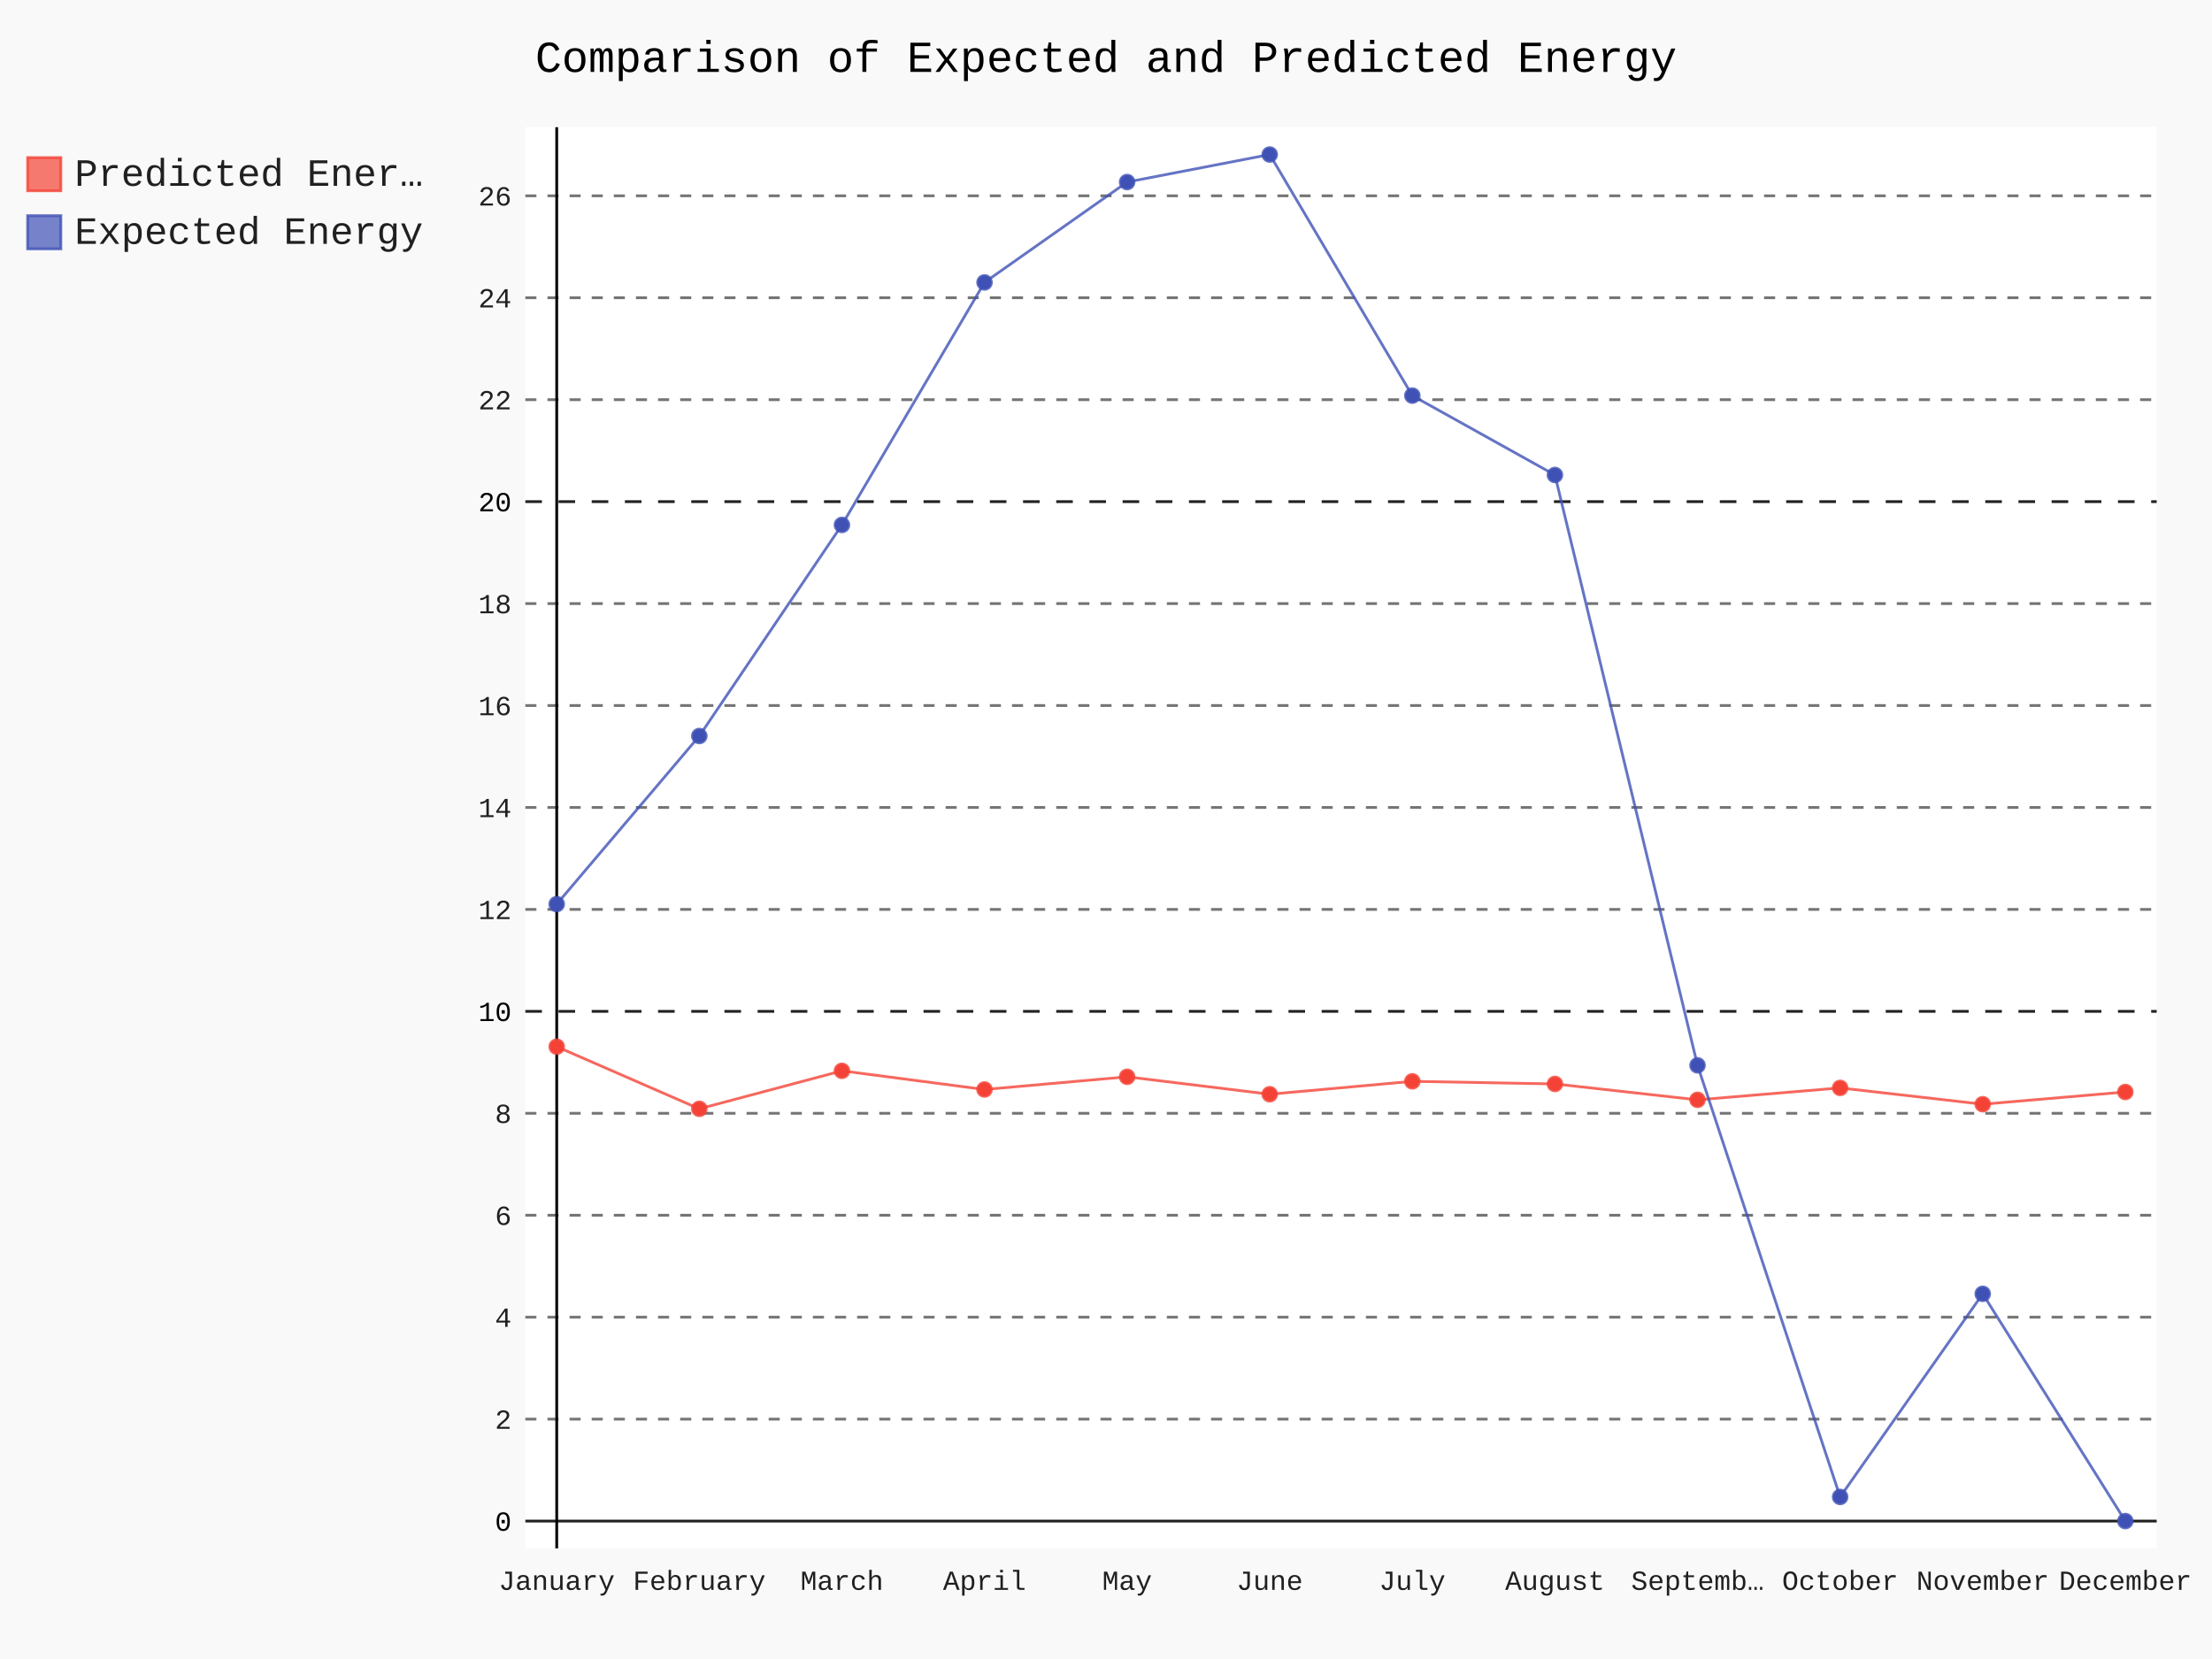
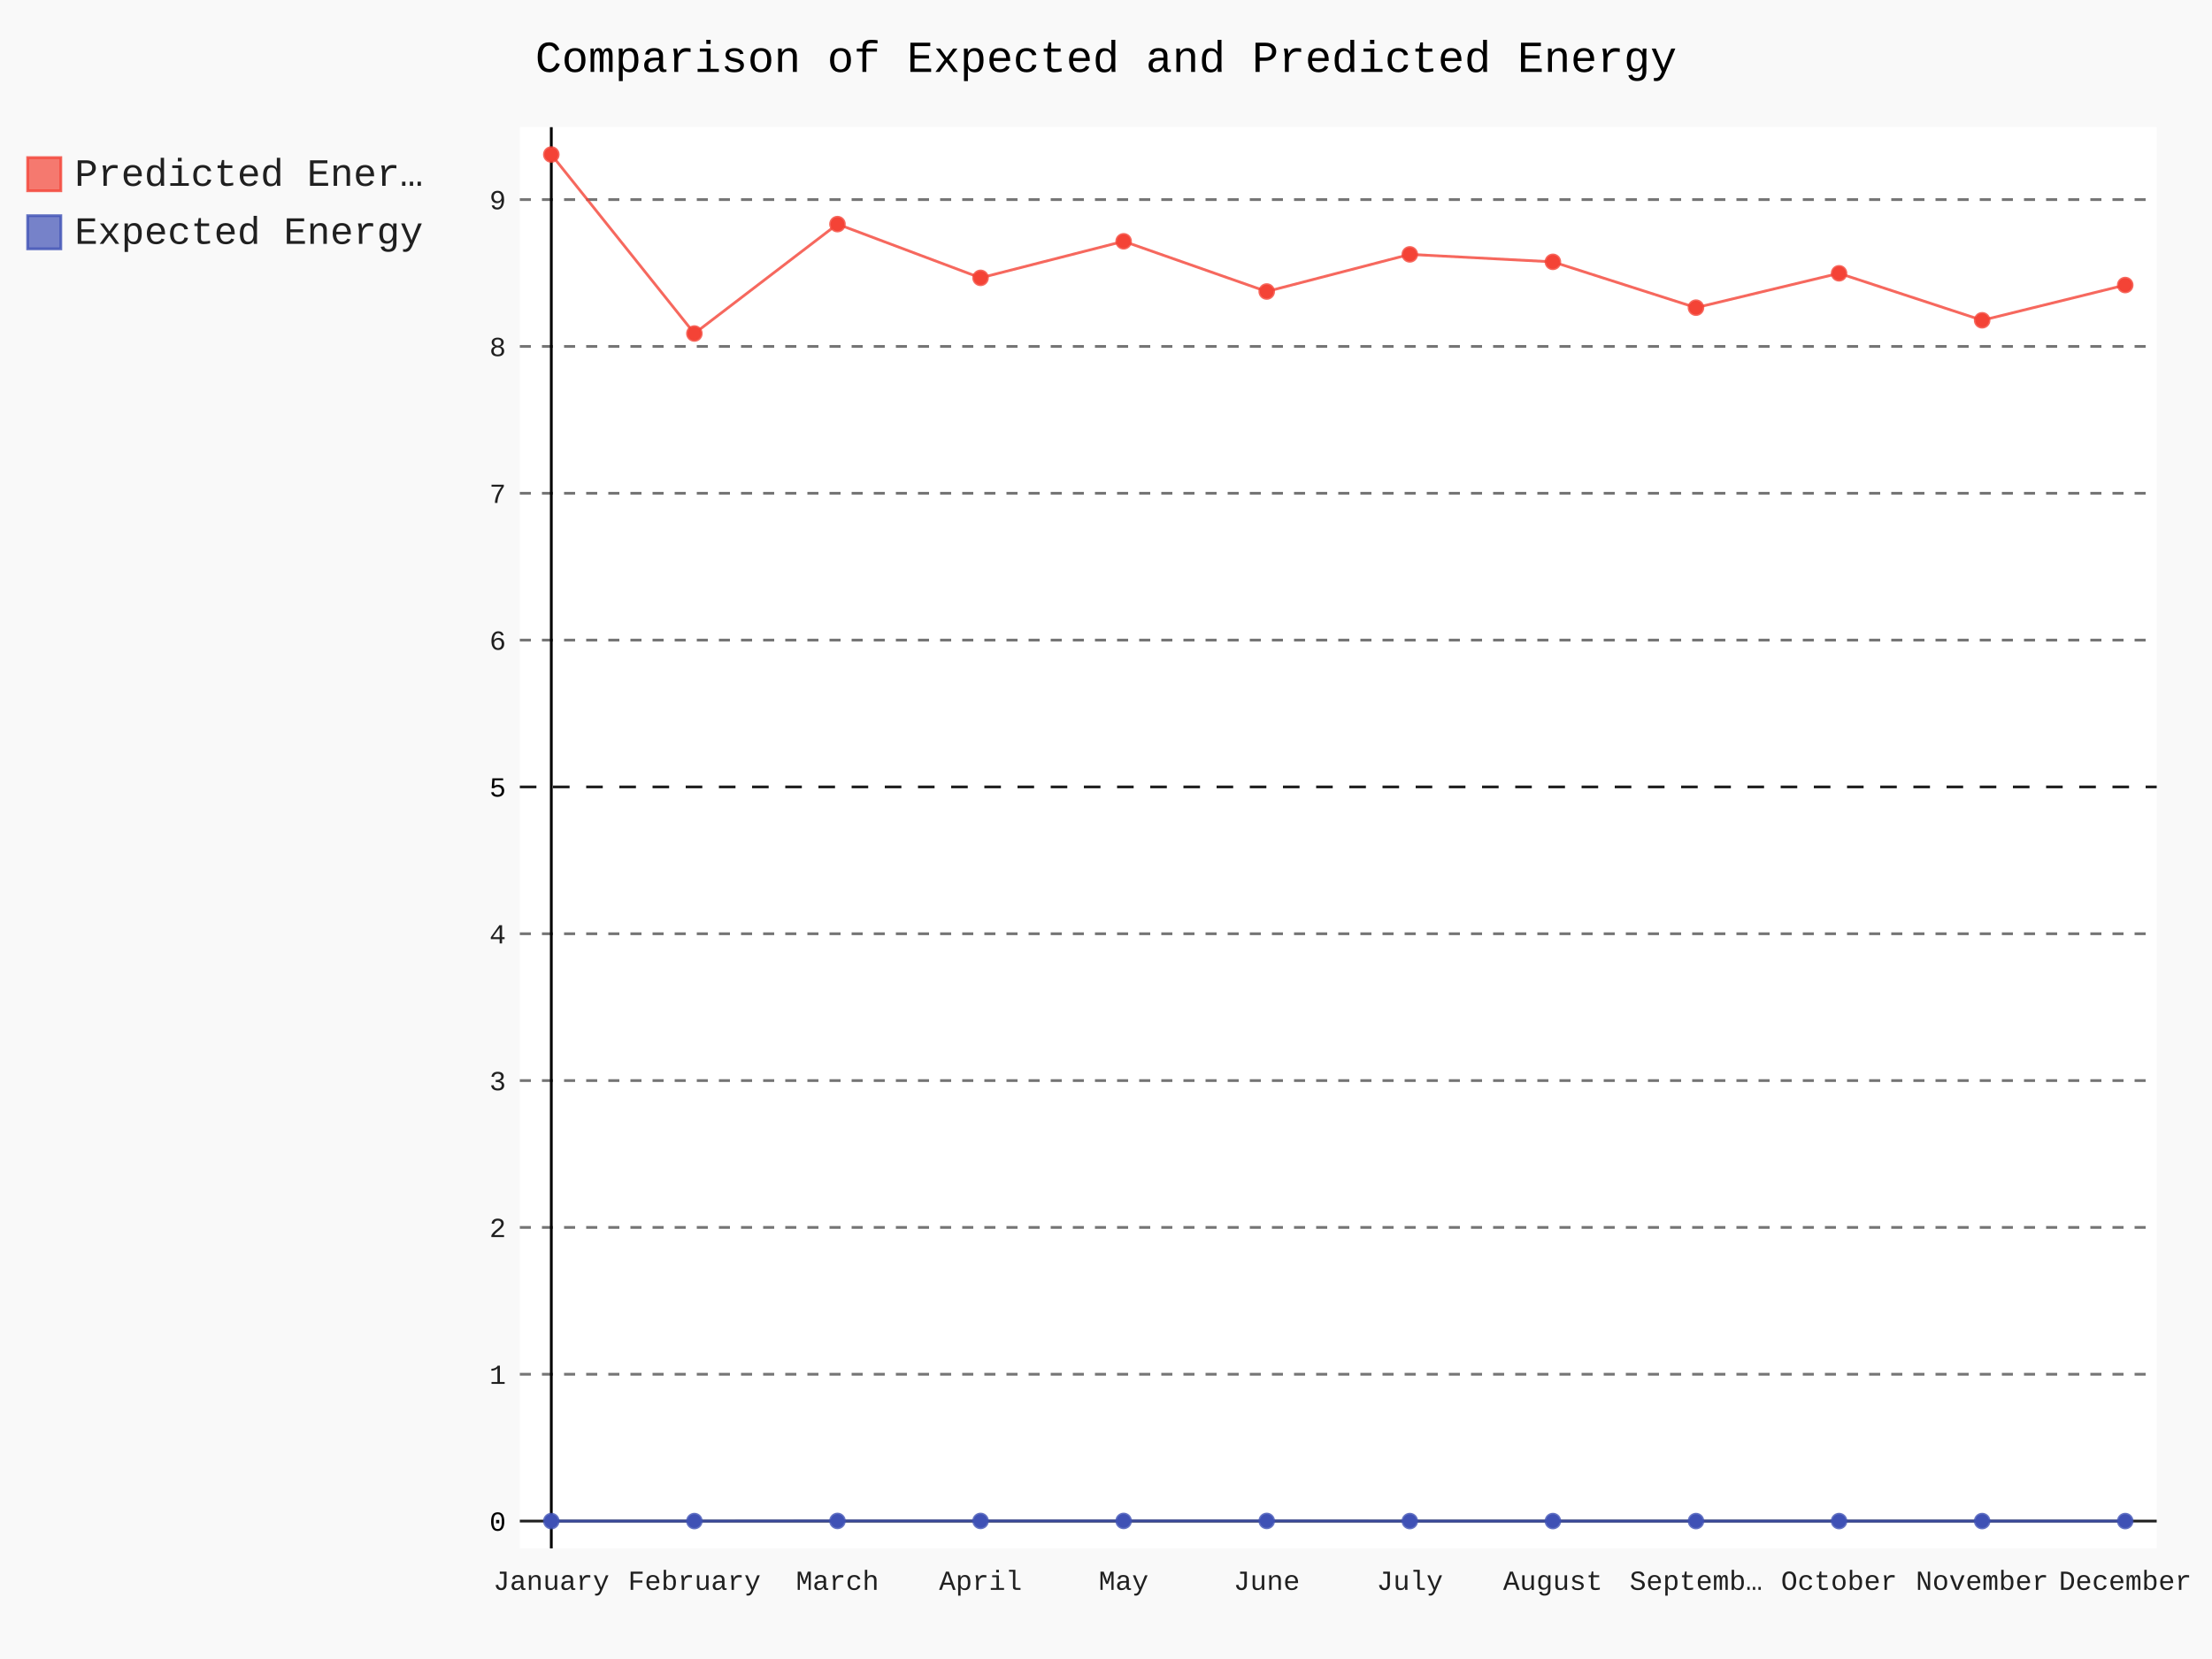
- <svg xmlns="http://www.w3.org/2000/svg" id="chart-1cb08b0c-9a90-4ccc-8228-9f3aaa902e39" class="pygal-chart" viewBox="0 0 800 600">
+ <svg xmlns="http://www.w3.org/2000/svg" id="chart-74e27a74-7e6e-46dc-b994-f48b1305b9dd" class="pygal-chart" viewBox="0 0 800 600">
  <defs>
-     <style type="text/css">#chart-1cb08b0c-9a90-4ccc-8228-9f3aaa902e39{-webkit-user-select:none;-webkit-font-smoothing:antialiased;font-family:Consolas,"Liberation Mono",Menlo,Courier,monospace}#chart-1cb08b0c-9a90-4ccc-8228-9f3aaa902e39 .title{font-family:Consolas,"Liberation Mono",Menlo,Courier,monospace;font-size:16px}#chart-1cb08b0c-9a90-4ccc-8228-9f3aaa902e39 .legends .legend text{font-family:Consolas,"Liberation Mono",Menlo,Courier,monospace;font-size:14px}#chart-1cb08b0c-9a90-4ccc-8228-9f3aaa902e39 .axis text{font-family:Consolas,"Liberation Mono",Menlo,Courier,monospace;font-size:10px}#chart-1cb08b0c-9a90-4ccc-8228-9f3aaa902e39 .axis text.major{font-family:Consolas,"Liberation Mono",Menlo,Courier,monospace;font-size:10px}#chart-1cb08b0c-9a90-4ccc-8228-9f3aaa902e39 .text-overlay text.value{font-family:Consolas,"Liberation Mono",Menlo,Courier,monospace;font-size:16px}#chart-1cb08b0c-9a90-4ccc-8228-9f3aaa902e39 .text-overlay text.label{font-family:Consolas,"Liberation Mono",Menlo,Courier,monospace;font-size:10px}#chart-1cb08b0c-9a90-4ccc-8228-9f3aaa902e39 .tooltip{font-family:Consolas,"Liberation Mono",Menlo,Courier,monospace;font-size:14px}#chart-1cb08b0c-9a90-4ccc-8228-9f3aaa902e39 text.no_data{font-family:Consolas,"Liberation Mono",Menlo,Courier,monospace;font-size:64px}
- #chart-1cb08b0c-9a90-4ccc-8228-9f3aaa902e39{background-color:rgba(249,249,249,1)}#chart-1cb08b0c-9a90-4ccc-8228-9f3aaa902e39 path,#chart-1cb08b0c-9a90-4ccc-8228-9f3aaa902e39 line,#chart-1cb08b0c-9a90-4ccc-8228-9f3aaa902e39 rect,#chart-1cb08b0c-9a90-4ccc-8228-9f3aaa902e39 circle{-webkit-transition:150ms;-moz-transition:150ms;transition:150ms}#chart-1cb08b0c-9a90-4ccc-8228-9f3aaa902e39 .graph &gt; .background{fill:rgba(249,249,249,1)}#chart-1cb08b0c-9a90-4ccc-8228-9f3aaa902e39 .plot &gt; .background{fill:rgba(255,255,255,1)}#chart-1cb08b0c-9a90-4ccc-8228-9f3aaa902e39 .graph{fill:rgba(0,0,0,.87)}#chart-1cb08b0c-9a90-4ccc-8228-9f3aaa902e39 text.no_data{fill:rgba(0,0,0,1)}#chart-1cb08b0c-9a90-4ccc-8228-9f3aaa902e39 .title{fill:rgba(0,0,0,1)}#chart-1cb08b0c-9a90-4ccc-8228-9f3aaa902e39 .legends .legend text{fill:rgba(0,0,0,.87)}#chart-1cb08b0c-9a90-4ccc-8228-9f3aaa902e39 .legends .legend:hover text{fill:rgba(0,0,0,1)}#chart-1cb08b0c-9a90-4ccc-8228-9f3aaa902e39 .axis .line{stroke:rgba(0,0,0,1)}#chart-1cb08b0c-9a90-4ccc-8228-9f3aaa902e39 .axis .guide.line{stroke:rgba(0,0,0,.54)}#chart-1cb08b0c-9a90-4ccc-8228-9f3aaa902e39 .axis .major.line{stroke:rgba(0,0,0,.87)}#chart-1cb08b0c-9a90-4ccc-8228-9f3aaa902e39 .axis text.major{fill:rgba(0,0,0,1)}#chart-1cb08b0c-9a90-4ccc-8228-9f3aaa902e39 .axis.y .guides:hover .guide.line,#chart-1cb08b0c-9a90-4ccc-8228-9f3aaa902e39 .line-graph .axis.x .guides:hover .guide.line,#chart-1cb08b0c-9a90-4ccc-8228-9f3aaa902e39 .stackedline-graph .axis.x .guides:hover .guide.line,#chart-1cb08b0c-9a90-4ccc-8228-9f3aaa902e39 .xy-graph .axis.x .guides:hover .guide.line{stroke:rgba(0,0,0,1)}#chart-1cb08b0c-9a90-4ccc-8228-9f3aaa902e39 .axis .guides:hover text{fill:rgba(0,0,0,1)}#chart-1cb08b0c-9a90-4ccc-8228-9f3aaa902e39 .reactive{fill-opacity:.7;stroke-opacity:.8}#chart-1cb08b0c-9a90-4ccc-8228-9f3aaa902e39 .ci{stroke:rgba(0,0,0,.87)}#chart-1cb08b0c-9a90-4ccc-8228-9f3aaa902e39 .reactive.active,#chart-1cb08b0c-9a90-4ccc-8228-9f3aaa902e39 .active .reactive{fill-opacity:.8;stroke-opacity:.9;stroke-width:4}#chart-1cb08b0c-9a90-4ccc-8228-9f3aaa902e39 .ci .reactive.active{stroke-width:1.5}#chart-1cb08b0c-9a90-4ccc-8228-9f3aaa902e39 .series text{fill:rgba(0,0,0,1)}#chart-1cb08b0c-9a90-4ccc-8228-9f3aaa902e39 .tooltip rect{fill:rgba(255,255,255,1);stroke:rgba(0,0,0,1);-webkit-transition:opacity 150ms;-moz-transition:opacity 150ms;transition:opacity 150ms}#chart-1cb08b0c-9a90-4ccc-8228-9f3aaa902e39 .tooltip .label{fill:rgba(0,0,0,.87)}#chart-1cb08b0c-9a90-4ccc-8228-9f3aaa902e39 .tooltip .label{fill:rgba(0,0,0,.87)}#chart-1cb08b0c-9a90-4ccc-8228-9f3aaa902e39 .tooltip .legend{font-size:.8em;fill:rgba(0,0,0,.54)}#chart-1cb08b0c-9a90-4ccc-8228-9f3aaa902e39 .tooltip .x_label{font-size:.6em;fill:rgba(0,0,0,1)}#chart-1cb08b0c-9a90-4ccc-8228-9f3aaa902e39 .tooltip .xlink{font-size:.5em;text-decoration:underline}#chart-1cb08b0c-9a90-4ccc-8228-9f3aaa902e39 .tooltip .value{font-size:1.5em}#chart-1cb08b0c-9a90-4ccc-8228-9f3aaa902e39 .bound{font-size:.5em}#chart-1cb08b0c-9a90-4ccc-8228-9f3aaa902e39 .max-value{font-size:.75em;fill:rgba(0,0,0,.54)}#chart-1cb08b0c-9a90-4ccc-8228-9f3aaa902e39 .map-element{fill:rgba(255,255,255,1);stroke:rgba(0,0,0,.54) !important}#chart-1cb08b0c-9a90-4ccc-8228-9f3aaa902e39 .map-element .reactive{fill-opacity:inherit;stroke-opacity:inherit}#chart-1cb08b0c-9a90-4ccc-8228-9f3aaa902e39 .color-0,#chart-1cb08b0c-9a90-4ccc-8228-9f3aaa902e39 .color-0 a:visited{stroke:#F44336;fill:#F44336}#chart-1cb08b0c-9a90-4ccc-8228-9f3aaa902e39 .color-1,#chart-1cb08b0c-9a90-4ccc-8228-9f3aaa902e39 .color-1 a:visited{stroke:#3F51B5;fill:#3F51B5}#chart-1cb08b0c-9a90-4ccc-8228-9f3aaa902e39 .text-overlay .color-0 text{fill:black}#chart-1cb08b0c-9a90-4ccc-8228-9f3aaa902e39 .text-overlay .color-1 text{fill:black}
- #chart-1cb08b0c-9a90-4ccc-8228-9f3aaa902e39 text.no_data{text-anchor:middle}#chart-1cb08b0c-9a90-4ccc-8228-9f3aaa902e39 .guide.line{fill:none}#chart-1cb08b0c-9a90-4ccc-8228-9f3aaa902e39 .centered{text-anchor:middle}#chart-1cb08b0c-9a90-4ccc-8228-9f3aaa902e39 .title{text-anchor:middle}#chart-1cb08b0c-9a90-4ccc-8228-9f3aaa902e39 .legends .legend text{fill-opacity:1}#chart-1cb08b0c-9a90-4ccc-8228-9f3aaa902e39 .axis.x text{text-anchor:middle}#chart-1cb08b0c-9a90-4ccc-8228-9f3aaa902e39 .axis.x:not(.web) text[transform]{text-anchor:start}#chart-1cb08b0c-9a90-4ccc-8228-9f3aaa902e39 .axis.x:not(.web) text[transform].backwards{text-anchor:end}#chart-1cb08b0c-9a90-4ccc-8228-9f3aaa902e39 .axis.y text{text-anchor:end}#chart-1cb08b0c-9a90-4ccc-8228-9f3aaa902e39 .axis.y text[transform].backwards{text-anchor:start}#chart-1cb08b0c-9a90-4ccc-8228-9f3aaa902e39 .axis.y2 text{text-anchor:start}#chart-1cb08b0c-9a90-4ccc-8228-9f3aaa902e39 .axis.y2 text[transform].backwards{text-anchor:end}#chart-1cb08b0c-9a90-4ccc-8228-9f3aaa902e39 .axis .guide.line{stroke-dasharray:4,4}#chart-1cb08b0c-9a90-4ccc-8228-9f3aaa902e39 .axis .major.guide.line{stroke-dasharray:6,6}#chart-1cb08b0c-9a90-4ccc-8228-9f3aaa902e39 .horizontal .axis.y .guide.line,#chart-1cb08b0c-9a90-4ccc-8228-9f3aaa902e39 .horizontal .axis.y2 .guide.line,#chart-1cb08b0c-9a90-4ccc-8228-9f3aaa902e39 .vertical .axis.x .guide.line{opacity:0}#chart-1cb08b0c-9a90-4ccc-8228-9f3aaa902e39 .horizontal .axis.always_show .guide.line,#chart-1cb08b0c-9a90-4ccc-8228-9f3aaa902e39 .vertical .axis.always_show .guide.line{opacity:1 !important}#chart-1cb08b0c-9a90-4ccc-8228-9f3aaa902e39 .axis.y .guides:hover .guide.line,#chart-1cb08b0c-9a90-4ccc-8228-9f3aaa902e39 .axis.y2 .guides:hover .guide.line,#chart-1cb08b0c-9a90-4ccc-8228-9f3aaa902e39 .axis.x .guides:hover .guide.line{opacity:1}#chart-1cb08b0c-9a90-4ccc-8228-9f3aaa902e39 .axis .guides:hover text{opacity:1}#chart-1cb08b0c-9a90-4ccc-8228-9f3aaa902e39 .nofill{fill:none}#chart-1cb08b0c-9a90-4ccc-8228-9f3aaa902e39 .subtle-fill{fill-opacity:.2}#chart-1cb08b0c-9a90-4ccc-8228-9f3aaa902e39 .dot{stroke-width:1px;fill-opacity:1}#chart-1cb08b0c-9a90-4ccc-8228-9f3aaa902e39 .dot.active{stroke-width:5px}#chart-1cb08b0c-9a90-4ccc-8228-9f3aaa902e39 .dot.negative{fill:transparent}#chart-1cb08b0c-9a90-4ccc-8228-9f3aaa902e39 text,#chart-1cb08b0c-9a90-4ccc-8228-9f3aaa902e39 tspan{stroke:none !important}#chart-1cb08b0c-9a90-4ccc-8228-9f3aaa902e39 .series text.active{opacity:1}#chart-1cb08b0c-9a90-4ccc-8228-9f3aaa902e39 .tooltip rect{fill-opacity:.95;stroke-width:.5}#chart-1cb08b0c-9a90-4ccc-8228-9f3aaa902e39 .tooltip text{fill-opacity:1}#chart-1cb08b0c-9a90-4ccc-8228-9f3aaa902e39 .showable{visibility:hidden}#chart-1cb08b0c-9a90-4ccc-8228-9f3aaa902e39 .showable.shown{visibility:visible}#chart-1cb08b0c-9a90-4ccc-8228-9f3aaa902e39 .gauge-background{fill:rgba(229,229,229,1);stroke:none}#chart-1cb08b0c-9a90-4ccc-8228-9f3aaa902e39 .bg-lines{stroke:rgba(249,249,249,1);stroke-width:2px}</style>
+     <style type="text/css">#chart-74e27a74-7e6e-46dc-b994-f48b1305b9dd{-webkit-user-select:none;-webkit-font-smoothing:antialiased;font-family:Consolas,"Liberation Mono",Menlo,Courier,monospace}#chart-74e27a74-7e6e-46dc-b994-f48b1305b9dd .title{font-family:Consolas,"Liberation Mono",Menlo,Courier,monospace;font-size:16px}#chart-74e27a74-7e6e-46dc-b994-f48b1305b9dd .legends .legend text{font-family:Consolas,"Liberation Mono",Menlo,Courier,monospace;font-size:14px}#chart-74e27a74-7e6e-46dc-b994-f48b1305b9dd .axis text{font-family:Consolas,"Liberation Mono",Menlo,Courier,monospace;font-size:10px}#chart-74e27a74-7e6e-46dc-b994-f48b1305b9dd .axis text.major{font-family:Consolas,"Liberation Mono",Menlo,Courier,monospace;font-size:10px}#chart-74e27a74-7e6e-46dc-b994-f48b1305b9dd .text-overlay text.value{font-family:Consolas,"Liberation Mono",Menlo,Courier,monospace;font-size:16px}#chart-74e27a74-7e6e-46dc-b994-f48b1305b9dd .text-overlay text.label{font-family:Consolas,"Liberation Mono",Menlo,Courier,monospace;font-size:10px}#chart-74e27a74-7e6e-46dc-b994-f48b1305b9dd .tooltip{font-family:Consolas,"Liberation Mono",Menlo,Courier,monospace;font-size:14px}#chart-74e27a74-7e6e-46dc-b994-f48b1305b9dd text.no_data{font-family:Consolas,"Liberation Mono",Menlo,Courier,monospace;font-size:64px}
+ #chart-74e27a74-7e6e-46dc-b994-f48b1305b9dd{background-color:rgba(249,249,249,1)}#chart-74e27a74-7e6e-46dc-b994-f48b1305b9dd path,#chart-74e27a74-7e6e-46dc-b994-f48b1305b9dd line,#chart-74e27a74-7e6e-46dc-b994-f48b1305b9dd rect,#chart-74e27a74-7e6e-46dc-b994-f48b1305b9dd circle{-webkit-transition:150ms;-moz-transition:150ms;transition:150ms}#chart-74e27a74-7e6e-46dc-b994-f48b1305b9dd .graph &gt; .background{fill:rgba(249,249,249,1)}#chart-74e27a74-7e6e-46dc-b994-f48b1305b9dd .plot &gt; .background{fill:rgba(255,255,255,1)}#chart-74e27a74-7e6e-46dc-b994-f48b1305b9dd .graph{fill:rgba(0,0,0,.87)}#chart-74e27a74-7e6e-46dc-b994-f48b1305b9dd text.no_data{fill:rgba(0,0,0,1)}#chart-74e27a74-7e6e-46dc-b994-f48b1305b9dd .title{fill:rgba(0,0,0,1)}#chart-74e27a74-7e6e-46dc-b994-f48b1305b9dd .legends .legend text{fill:rgba(0,0,0,.87)}#chart-74e27a74-7e6e-46dc-b994-f48b1305b9dd .legends .legend:hover text{fill:rgba(0,0,0,1)}#chart-74e27a74-7e6e-46dc-b994-f48b1305b9dd .axis .line{stroke:rgba(0,0,0,1)}#chart-74e27a74-7e6e-46dc-b994-f48b1305b9dd .axis .guide.line{stroke:rgba(0,0,0,.54)}#chart-74e27a74-7e6e-46dc-b994-f48b1305b9dd .axis .major.line{stroke:rgba(0,0,0,.87)}#chart-74e27a74-7e6e-46dc-b994-f48b1305b9dd .axis text.major{fill:rgba(0,0,0,1)}#chart-74e27a74-7e6e-46dc-b994-f48b1305b9dd .axis.y .guides:hover .guide.line,#chart-74e27a74-7e6e-46dc-b994-f48b1305b9dd .line-graph .axis.x .guides:hover .guide.line,#chart-74e27a74-7e6e-46dc-b994-f48b1305b9dd .stackedline-graph .axis.x .guides:hover .guide.line,#chart-74e27a74-7e6e-46dc-b994-f48b1305b9dd .xy-graph .axis.x .guides:hover .guide.line{stroke:rgba(0,0,0,1)}#chart-74e27a74-7e6e-46dc-b994-f48b1305b9dd .axis .guides:hover text{fill:rgba(0,0,0,1)}#chart-74e27a74-7e6e-46dc-b994-f48b1305b9dd .reactive{fill-opacity:.7;stroke-opacity:.8}#chart-74e27a74-7e6e-46dc-b994-f48b1305b9dd .ci{stroke:rgba(0,0,0,.87)}#chart-74e27a74-7e6e-46dc-b994-f48b1305b9dd .reactive.active,#chart-74e27a74-7e6e-46dc-b994-f48b1305b9dd .active .reactive{fill-opacity:.8;stroke-opacity:.9;stroke-width:4}#chart-74e27a74-7e6e-46dc-b994-f48b1305b9dd .ci .reactive.active{stroke-width:1.5}#chart-74e27a74-7e6e-46dc-b994-f48b1305b9dd .series text{fill:rgba(0,0,0,1)}#chart-74e27a74-7e6e-46dc-b994-f48b1305b9dd .tooltip rect{fill:rgba(255,255,255,1);stroke:rgba(0,0,0,1);-webkit-transition:opacity 150ms;-moz-transition:opacity 150ms;transition:opacity 150ms}#chart-74e27a74-7e6e-46dc-b994-f48b1305b9dd .tooltip .label{fill:rgba(0,0,0,.87)}#chart-74e27a74-7e6e-46dc-b994-f48b1305b9dd .tooltip .label{fill:rgba(0,0,0,.87)}#chart-74e27a74-7e6e-46dc-b994-f48b1305b9dd .tooltip .legend{font-size:.8em;fill:rgba(0,0,0,.54)}#chart-74e27a74-7e6e-46dc-b994-f48b1305b9dd .tooltip .x_label{font-size:.6em;fill:rgba(0,0,0,1)}#chart-74e27a74-7e6e-46dc-b994-f48b1305b9dd .tooltip .xlink{font-size:.5em;text-decoration:underline}#chart-74e27a74-7e6e-46dc-b994-f48b1305b9dd .tooltip .value{font-size:1.5em}#chart-74e27a74-7e6e-46dc-b994-f48b1305b9dd .bound{font-size:.5em}#chart-74e27a74-7e6e-46dc-b994-f48b1305b9dd .max-value{font-size:.75em;fill:rgba(0,0,0,.54)}#chart-74e27a74-7e6e-46dc-b994-f48b1305b9dd .map-element{fill:rgba(255,255,255,1);stroke:rgba(0,0,0,.54) !important}#chart-74e27a74-7e6e-46dc-b994-f48b1305b9dd .map-element .reactive{fill-opacity:inherit;stroke-opacity:inherit}#chart-74e27a74-7e6e-46dc-b994-f48b1305b9dd .color-0,#chart-74e27a74-7e6e-46dc-b994-f48b1305b9dd .color-0 a:visited{stroke:#F44336;fill:#F44336}#chart-74e27a74-7e6e-46dc-b994-f48b1305b9dd .color-1,#chart-74e27a74-7e6e-46dc-b994-f48b1305b9dd .color-1 a:visited{stroke:#3F51B5;fill:#3F51B5}#chart-74e27a74-7e6e-46dc-b994-f48b1305b9dd .text-overlay .color-0 text{fill:black}#chart-74e27a74-7e6e-46dc-b994-f48b1305b9dd .text-overlay .color-1 text{fill:black}
+ #chart-74e27a74-7e6e-46dc-b994-f48b1305b9dd text.no_data{text-anchor:middle}#chart-74e27a74-7e6e-46dc-b994-f48b1305b9dd .guide.line{fill:none}#chart-74e27a74-7e6e-46dc-b994-f48b1305b9dd .centered{text-anchor:middle}#chart-74e27a74-7e6e-46dc-b994-f48b1305b9dd .title{text-anchor:middle}#chart-74e27a74-7e6e-46dc-b994-f48b1305b9dd .legends .legend text{fill-opacity:1}#chart-74e27a74-7e6e-46dc-b994-f48b1305b9dd .axis.x text{text-anchor:middle}#chart-74e27a74-7e6e-46dc-b994-f48b1305b9dd .axis.x:not(.web) text[transform]{text-anchor:start}#chart-74e27a74-7e6e-46dc-b994-f48b1305b9dd .axis.x:not(.web) text[transform].backwards{text-anchor:end}#chart-74e27a74-7e6e-46dc-b994-f48b1305b9dd .axis.y text{text-anchor:end}#chart-74e27a74-7e6e-46dc-b994-f48b1305b9dd .axis.y text[transform].backwards{text-anchor:start}#chart-74e27a74-7e6e-46dc-b994-f48b1305b9dd .axis.y2 text{text-anchor:start}#chart-74e27a74-7e6e-46dc-b994-f48b1305b9dd .axis.y2 text[transform].backwards{text-anchor:end}#chart-74e27a74-7e6e-46dc-b994-f48b1305b9dd .axis .guide.line{stroke-dasharray:4,4}#chart-74e27a74-7e6e-46dc-b994-f48b1305b9dd .axis .major.guide.line{stroke-dasharray:6,6}#chart-74e27a74-7e6e-46dc-b994-f48b1305b9dd .horizontal .axis.y .guide.line,#chart-74e27a74-7e6e-46dc-b994-f48b1305b9dd .horizontal .axis.y2 .guide.line,#chart-74e27a74-7e6e-46dc-b994-f48b1305b9dd .vertical .axis.x .guide.line{opacity:0}#chart-74e27a74-7e6e-46dc-b994-f48b1305b9dd .horizontal .axis.always_show .guide.line,#chart-74e27a74-7e6e-46dc-b994-f48b1305b9dd .vertical .axis.always_show .guide.line{opacity:1 !important}#chart-74e27a74-7e6e-46dc-b994-f48b1305b9dd .axis.y .guides:hover .guide.line,#chart-74e27a74-7e6e-46dc-b994-f48b1305b9dd .axis.y2 .guides:hover .guide.line,#chart-74e27a74-7e6e-46dc-b994-f48b1305b9dd .axis.x .guides:hover .guide.line{opacity:1}#chart-74e27a74-7e6e-46dc-b994-f48b1305b9dd .axis .guides:hover text{opacity:1}#chart-74e27a74-7e6e-46dc-b994-f48b1305b9dd .nofill{fill:none}#chart-74e27a74-7e6e-46dc-b994-f48b1305b9dd .subtle-fill{fill-opacity:.2}#chart-74e27a74-7e6e-46dc-b994-f48b1305b9dd .dot{stroke-width:1px;fill-opacity:1}#chart-74e27a74-7e6e-46dc-b994-f48b1305b9dd .dot.active{stroke-width:5px}#chart-74e27a74-7e6e-46dc-b994-f48b1305b9dd .dot.negative{fill:transparent}#chart-74e27a74-7e6e-46dc-b994-f48b1305b9dd text,#chart-74e27a74-7e6e-46dc-b994-f48b1305b9dd tspan{stroke:none !important}#chart-74e27a74-7e6e-46dc-b994-f48b1305b9dd .series text.active{opacity:1}#chart-74e27a74-7e6e-46dc-b994-f48b1305b9dd .tooltip rect{fill-opacity:.95;stroke-width:.5}#chart-74e27a74-7e6e-46dc-b994-f48b1305b9dd .tooltip text{fill-opacity:1}#chart-74e27a74-7e6e-46dc-b994-f48b1305b9dd .showable{visibility:hidden}#chart-74e27a74-7e6e-46dc-b994-f48b1305b9dd .showable.shown{visibility:visible}#chart-74e27a74-7e6e-46dc-b994-f48b1305b9dd .gauge-background{fill:rgba(229,229,229,1);stroke:none}#chart-74e27a74-7e6e-46dc-b994-f48b1305b9dd .bg-lines{stroke:rgba(249,249,249,1);stroke-width:2px}</style>
  </defs>
  <g class="graph line-graph vertical">
    <rect class="background" height="600" width="800" x="0" y="0" />
-     <g class="plot" transform="translate(190, 46)">
-       <rect class="background" height="514" width="590.0" x="0" y="0" />
+     <g class="plot" transform="translate(188, 46)">
+       <rect class="background" height="514" width="592.0" x="0" y="0" />
      <g class="axis y always_show">
        <g class="guides">
-           <path class="axis major line" d="M0 504.115 h590" />
+           <path class="axis major line" d="M0 504.115 h592" />
          <text class="major" x="-5" y="507.615">0</text>
        </g>
        <g class="guides">
-           <path class="guide line" d="M0 467.246 h590" />
-           <text class="" x="-5" y="470.746">2</text>
-         </g>
-         <g class="guides">
-           <path class="guide line" d="M0 430.377 h590" />
-           <text class="" x="-5" y="433.877">4</text>
-         </g>
-         <g class="guides">
-           <path class="guide line" d="M0 393.508 h590" />
-           <text class="" x="-5" y="397.008">6</text>
-         </g>
-         <g class="guides">
-           <path class="guide line" d="M0 356.639 h590" />
-           <text class="" x="-5" y="360.139">8</text>
-         </g>
-         <g class="guides">
-           <path class="major guide line" d="M0 319.77 h590" />
-           <text class="major" x="-5" y="323.27">10</text>
-         </g>
-         <g class="guides">
-           <path class="guide line" d="M0 282.901 h590" />
-           <text class="" x="-5" y="286.401">12</text>
-         </g>
-         <g class="guides">
-           <path class="guide line" d="M0 246.031 h590" />
-           <text class="" x="-5" y="249.531">14</text>
-         </g>
-         <g class="guides">
-           <path class="guide line" d="M0 209.162 h590" />
-           <text class="" x="-5" y="212.662">16</text>
-         </g>
-         <g class="guides">
-           <path class="guide line" d="M0 172.293 h590" />
-           <text class="" x="-5" y="175.793">18</text>
-         </g>
-         <g class="guides">
-           <path class="major guide line" d="M0 135.424 h590" />
-           <text class="major" x="-5" y="138.924">20</text>
-         </g>
-         <g class="guides">
-           <path class="guide line" d="M0 98.555 h590" />
-           <text class="" x="-5" y="102.055">22</text>
-         </g>
-         <g class="guides">
-           <path class="guide line" d="M0 61.686 h590" />
-           <text class="" x="-5" y="65.186">24</text>
-         </g>
-         <g class="guides">
-           <path class="guide line" d="M0 24.817 h590" />
-           <text class="" x="-5" y="28.317">26</text>
+           <path class="guide line" d="M0 451.012 h592" />
+           <text class="" x="-5" y="454.512">1</text>
+         </g>
+         <g class="guides">
+           <path class="guide line" d="M0 397.909 h592" />
+           <text class="" x="-5" y="401.409">2</text>
+         </g>
+         <g class="guides">
+           <path class="guide line" d="M0 344.806 h592" />
+           <text class="" x="-5" y="348.306">3</text>
+         </g>
+         <g class="guides">
+           <path class="guide line" d="M0 291.703 h592" />
+           <text class="" x="-5" y="295.203">4</text>
+         </g>
+         <g class="guides">
+           <path class="major guide line" d="M0 238.6 h592" />
+           <text class="major" x="-5" y="242.1">5</text>
+         </g>
+         <g class="guides">
+           <path class="guide line" d="M0 185.497 h592" />
+           <text class="" x="-5" y="188.997">6</text>
+         </g>
+         <g class="guides">
+           <path class="guide line" d="M0 132.394 h592" />
+           <text class="" x="-5" y="135.894">7</text>
+         </g>
+         <g class="guides">
+           <path class="guide line" d="M0 79.29 h592" />
+           <text class="" x="-5" y="82.79">8</text>
+         </g>
+         <g class="guides">
+           <path class="guide line" d="M0 26.187 h592" />
+           <text class="" x="-5" y="29.687">9</text>
        </g>
      </g>
      <g class="axis x">
        <g class="guides">
-           <path class="line" d="M11.346 0 v514" />
-           <text class="" x="11.346" y="529.0">January</text>
-         </g>
-         <g class="guides">
-           <path class="guide line" d="M62.92 0 v514" />
-           <text class="" x="62.92" y="529.0">February</text>
-         </g>
-         <g class="guides">
-           <path class="guide line" d="M114.493 0 v514" />
-           <text class="" x="114.493" y="529.0">March</text>
-         </g>
-         <g class="guides">
-           <path class="guide line" d="M166.066 0 v514" />
-           <text class="" x="166.066" y="529.0">April</text>
-         </g>
-         <g class="guides">
-           <path class="guide line" d="M217.64 0 v514" />
-           <text class="" x="217.64" y="529.0">May</text>
-         </g>
-         <g class="guides">
-           <path class="guide line" d="M269.213 0 v514" />
-           <text class="" x="269.213" y="529.0">June</text>
-         </g>
-         <g class="guides">
-           <path class="guide line" d="M320.787 0 v514" />
-           <text class="" x="320.787" y="529.0">July</text>
-         </g>
-         <g class="guides">
-           <path class="guide line" d="M372.36 0 v514" />
-           <text class="" x="372.36" y="529.0">August</text>
-         </g>
-         <g class="guides">
-           <path class="guide line" d="M423.934 0 v514" />
-           <text class="" x="423.934" y="529.0">Septemb…</text>
-         </g>
-         <g class="guides">
-           <path class="guide line" d="M475.507 0 v514" />
-           <text class="" x="475.507" y="529.0">October</text>
-         </g>
-         <g class="guides">
-           <path class="guide line" d="M527.08 0 v514" />
-           <text class="" x="527.08" y="529.0">November</text>
-         </g>
-         <g class="guides">
-           <path class="guide line" d="M578.654 0 v514" />
-           <text class="" x="578.654" y="529.0">December</text>
+           <path class="line" d="M11.385 0 v514" />
+           <text class="" x="11.385" y="529.0">January</text>
+         </g>
+         <g class="guides">
+           <path class="guide line" d="M63.133 0 v514" />
+           <text class="" x="63.133" y="529.0">February</text>
+         </g>
+         <g class="guides">
+           <path class="guide line" d="M114.881 0 v514" />
+           <text class="" x="114.881" y="529.0">March</text>
+         </g>
+         <g class="guides">
+           <path class="guide line" d="M166.629 0 v514" />
+           <text class="" x="166.629" y="529.0">April</text>
+         </g>
+         <g class="guides">
+           <path class="guide line" d="M218.378 0 v514" />
+           <text class="" x="218.378" y="529.0">May</text>
+         </g>
+         <g class="guides">
+           <path class="guide line" d="M270.126 0 v514" />
+           <text class="" x="270.126" y="529.0">June</text>
+         </g>
+         <g class="guides">
+           <path class="guide line" d="M321.874 0 v514" />
+           <text class="" x="321.874" y="529.0">July</text>
+         </g>
+         <g class="guides">
+           <path class="guide line" d="M373.622 0 v514" />
+           <text class="" x="373.622" y="529.0">August</text>
+         </g>
+         <g class="guides">
+           <path class="guide line" d="M425.371 0 v514" />
+           <text class="" x="425.371" y="529.0">Septemb…</text>
+         </g>
+         <g class="guides">
+           <path class="guide line" d="M477.119 0 v514" />
+           <text class="" x="477.119" y="529.0">October</text>
+         </g>
+         <g class="guides">
+           <path class="guide line" d="M528.867 0 v514" />
+           <text class="" x="528.867" y="529.0">November</text>
+         </g>
+         <g class="guides">
+           <path class="guide line" d="M580.615 0 v514" />
+           <text class="" x="580.615" y="529.0">December</text>
        </g>
      </g>
      <g class="series serie-0 color-0">
-         <path class="line reactive nofill" d="M11.346 332.545 L62.92 355.017 114.493 341.283 166.066 348.03 217.64 343.44 269.213 349.744 320.787 345.08 372.36 346.021 423.934 351.772 475.507 347.458 527.08 353.357 578.654 348.933" />
+         <path class="line reactive nofill" d="M11.385 9.885 L63.133 74.617 114.881 35.055 166.629 54.491 218.378 41.269 270.126 59.43 321.874 45.995 373.622 48.703 425.371 65.271 477.119 52.845 528.867 69.838 580.615 57.093" />
      </g>
      <g class="series serie-1 color-1">
-         <path class="line reactive nofill" d="M11.346 280.983 L62.92 220.186 114.493 143.849 166.066 56.137 217.64 19.839 269.213 9.885 320.787 97.08 372.36 125.783 423.934 339.292 475.507 495.377 527.08 421.934 578.654 504.115" />
+         <path class="line reactive nofill" d="M11.385 504.115 L63.133 504.115 114.881 504.062 166.629 504.062 218.378 504.062 270.126 504.062 321.874 504.115 373.622 504.115 425.371 504.115 477.119 504.115 528.867 504.115 580.615 504.115" />
      </g>
    </g>
    <g class="titles">
      <text class="title plot_title" x="400.0" y="26">Comparison of Expected and Predicted Energy</text>
    </g>
-     <g class="plot overlay" transform="translate(190, 46)">
+     <g class="plot overlay" transform="translate(188, 46)">
      <g class="series serie-0 color-0">
        <g class="dots">
-           <circle class="dot reactive tooltip-trigger" cx="11.346" cy="332.545" r="2.5" />
-         </g>
-         <g class="dots">
-           <circle class="dot reactive tooltip-trigger" cx="62.92" cy="355.017" r="2.5" />
-         </g>
-         <g class="dots">
-           <circle class="dot reactive tooltip-trigger" cx="114.493" cy="341.283" r="2.5" />
-         </g>
-         <g class="dots">
-           <circle class="dot reactive tooltip-trigger" cx="166.066" cy="348.03" r="2.5" />
-         </g>
-         <g class="dots">
-           <circle class="dot reactive tooltip-trigger" cx="217.64" cy="343.44" r="2.5" />
-         </g>
-         <g class="dots">
-           <circle class="dot reactive tooltip-trigger" cx="269.213" cy="349.744" r="2.5" />
-         </g>
-         <g class="dots">
-           <circle class="dot reactive tooltip-trigger" cx="320.787" cy="345.08" r="2.5" />
-         </g>
-         <g class="dots">
-           <circle class="dot reactive tooltip-trigger" cx="372.36" cy="346.021" r="2.5" />
-         </g>
-         <g class="dots">
-           <circle class="dot reactive tooltip-trigger" cx="423.934" cy="351.772" r="2.5" />
-         </g>
-         <g class="dots">
-           <circle class="dot reactive tooltip-trigger" cx="475.507" cy="347.458" r="2.5" />
-         </g>
-         <g class="dots">
-           <circle class="dot reactive tooltip-trigger" cx="527.08" cy="353.357" r="2.5" />
-         </g>
-         <g class="dots">
-           <circle class="dot reactive tooltip-trigger" cx="578.654" cy="348.933" r="2.5" />
+           <circle class="dot reactive tooltip-trigger" cx="11.385" cy="9.885" r="2.5" />
+         </g>
+         <g class="dots">
+           <circle class="dot reactive tooltip-trigger" cx="63.133" cy="74.617" r="2.5" />
+         </g>
+         <g class="dots">
+           <circle class="dot reactive tooltip-trigger" cx="114.881" cy="35.055" r="2.5" />
+         </g>
+         <g class="dots">
+           <circle class="dot reactive tooltip-trigger" cx="166.629" cy="54.491" r="2.5" />
+         </g>
+         <g class="dots">
+           <circle class="dot reactive tooltip-trigger" cx="218.378" cy="41.269" r="2.5" />
+         </g>
+         <g class="dots">
+           <circle class="dot reactive tooltip-trigger" cx="270.126" cy="59.43" r="2.5" />
+         </g>
+         <g class="dots">
+           <circle class="dot reactive tooltip-trigger" cx="321.874" cy="45.995" r="2.5" />
+         </g>
+         <g class="dots">
+           <circle class="dot reactive tooltip-trigger" cx="373.622" cy="48.703" r="2.5" />
+         </g>
+         <g class="dots">
+           <circle class="dot reactive tooltip-trigger" cx="425.371" cy="65.271" r="2.5" />
+         </g>
+         <g class="dots">
+           <circle class="dot reactive tooltip-trigger" cx="477.119" cy="52.845" r="2.5" />
+         </g>
+         <g class="dots">
+           <circle class="dot reactive tooltip-trigger" cx="528.867" cy="69.838" r="2.5" />
+         </g>
+         <g class="dots">
+           <circle class="dot reactive tooltip-trigger" cx="580.615" cy="57.093" r="2.5" />
        </g>
      </g>
      <g class="series serie-1 color-1">
        <g class="dots">
-           <circle class="dot reactive tooltip-trigger" cx="11.346" cy="280.983" r="2.5" />
-         </g>
-         <g class="dots">
-           <circle class="dot reactive tooltip-trigger" cx="62.92" cy="220.186" r="2.5" />
-         </g>
-         <g class="dots">
-           <circle class="dot reactive tooltip-trigger" cx="114.493" cy="143.849" r="2.5" />
-         </g>
-         <g class="dots">
-           <circle class="dot reactive tooltip-trigger" cx="166.066" cy="56.137" r="2.5" />
-         </g>
-         <g class="dots">
-           <circle class="dot reactive tooltip-trigger" cx="217.64" cy="19.839" r="2.5" />
-         </g>
-         <g class="dots">
-           <circle class="dot reactive tooltip-trigger" cx="269.213" cy="9.885" r="2.5" />
-         </g>
-         <g class="dots">
-           <circle class="dot reactive tooltip-trigger" cx="320.787" cy="97.08" r="2.5" />
-         </g>
-         <g class="dots">
-           <circle class="dot reactive tooltip-trigger" cx="372.36" cy="125.783" r="2.5" />
-         </g>
-         <g class="dots">
-           <circle class="dot reactive tooltip-trigger" cx="423.934" cy="339.292" r="2.5" />
-         </g>
-         <g class="dots">
-           <circle class="dot reactive tooltip-trigger" cx="475.507" cy="495.377" r="2.5" />
-         </g>
-         <g class="dots">
-           <circle class="dot reactive tooltip-trigger" cx="527.08" cy="421.934" r="2.5" />
-         </g>
-         <g class="dots">
-           <circle class="dot reactive tooltip-trigger" cx="578.654" cy="504.115" r="2.5" />
-         </g>
-       </g>
-     </g>
-     <g class="plot text-overlay" transform="translate(190, 46)">
+           <circle class="dot reactive tooltip-trigger" cx="11.385" cy="504.115" r="2.5" />
+         </g>
+         <g class="dots">
+           <circle class="dot reactive tooltip-trigger" cx="63.133" cy="504.115" r="2.5" />
+         </g>
+         <g class="dots">
+           <circle class="dot reactive tooltip-trigger" cx="114.881" cy="504.062" r="2.5" />
+         </g>
+         <g class="dots">
+           <circle class="dot reactive tooltip-trigger" cx="166.629" cy="504.062" r="2.5" />
+         </g>
+         <g class="dots">
+           <circle class="dot reactive tooltip-trigger" cx="218.378" cy="504.062" r="2.5" />
+         </g>
+         <g class="dots">
+           <circle class="dot reactive tooltip-trigger" cx="270.126" cy="504.062" r="2.5" />
+         </g>
+         <g class="dots">
+           <circle class="dot reactive tooltip-trigger" cx="321.874" cy="504.115" r="2.5" />
+         </g>
+         <g class="dots">
+           <circle class="dot reactive tooltip-trigger" cx="373.622" cy="504.115" r="2.5" />
+         </g>
+         <g class="dots">
+           <circle class="dot reactive tooltip-trigger" cx="425.371" cy="504.115" r="2.5" />
+         </g>
+         <g class="dots">
+           <circle class="dot reactive tooltip-trigger" cx="477.119" cy="504.115" r="2.5" />
+         </g>
+         <g class="dots">
+           <circle class="dot reactive tooltip-trigger" cx="528.867" cy="504.115" r="2.5" />
+         </g>
+         <g class="dots">
+           <circle class="dot reactive tooltip-trigger" cx="580.615" cy="504.115" r="2.5" />
+         </g>
+       </g>
+     </g>
+     <g class="plot text-overlay" transform="translate(188, 46)">
      <g class="series serie-0 color-0" />
      <g class="series serie-1 color-1" />
    </g>
-     <g class="plot tooltip-overlay" transform="translate(190, 46)">
+     <g class="plot tooltip-overlay" transform="translate(188, 46)">
      <g class="tooltip" style="opacity: 0" transform="translate(0 0)">
        <rect class="tooltip-box" height="0" rx="0" ry="0" width="0" />
        <g class="text" />
      </g>
    </g>
    <g class="legends" transform="translate(10, 56)">
      <g class="legend reactive activate-serie" id="activate-serie-0">
        <rect class="color-0 reactive" height="12" width="12" x="0.0" y="1.0" />
        <text x="17.0" y="11.2">Predicted Ener…</text>
      </g>
      <g class="legend reactive activate-serie" id="activate-serie-1">
        <rect class="color-1 reactive" height="12" width="12" x="0.0" y="22.0" />
        <text x="17.0" y="32.2">Expected Energy</text>
      </g>
    </g>
    <g class="legends" transform="translate(790, 56)" />
  </g>
</svg>
